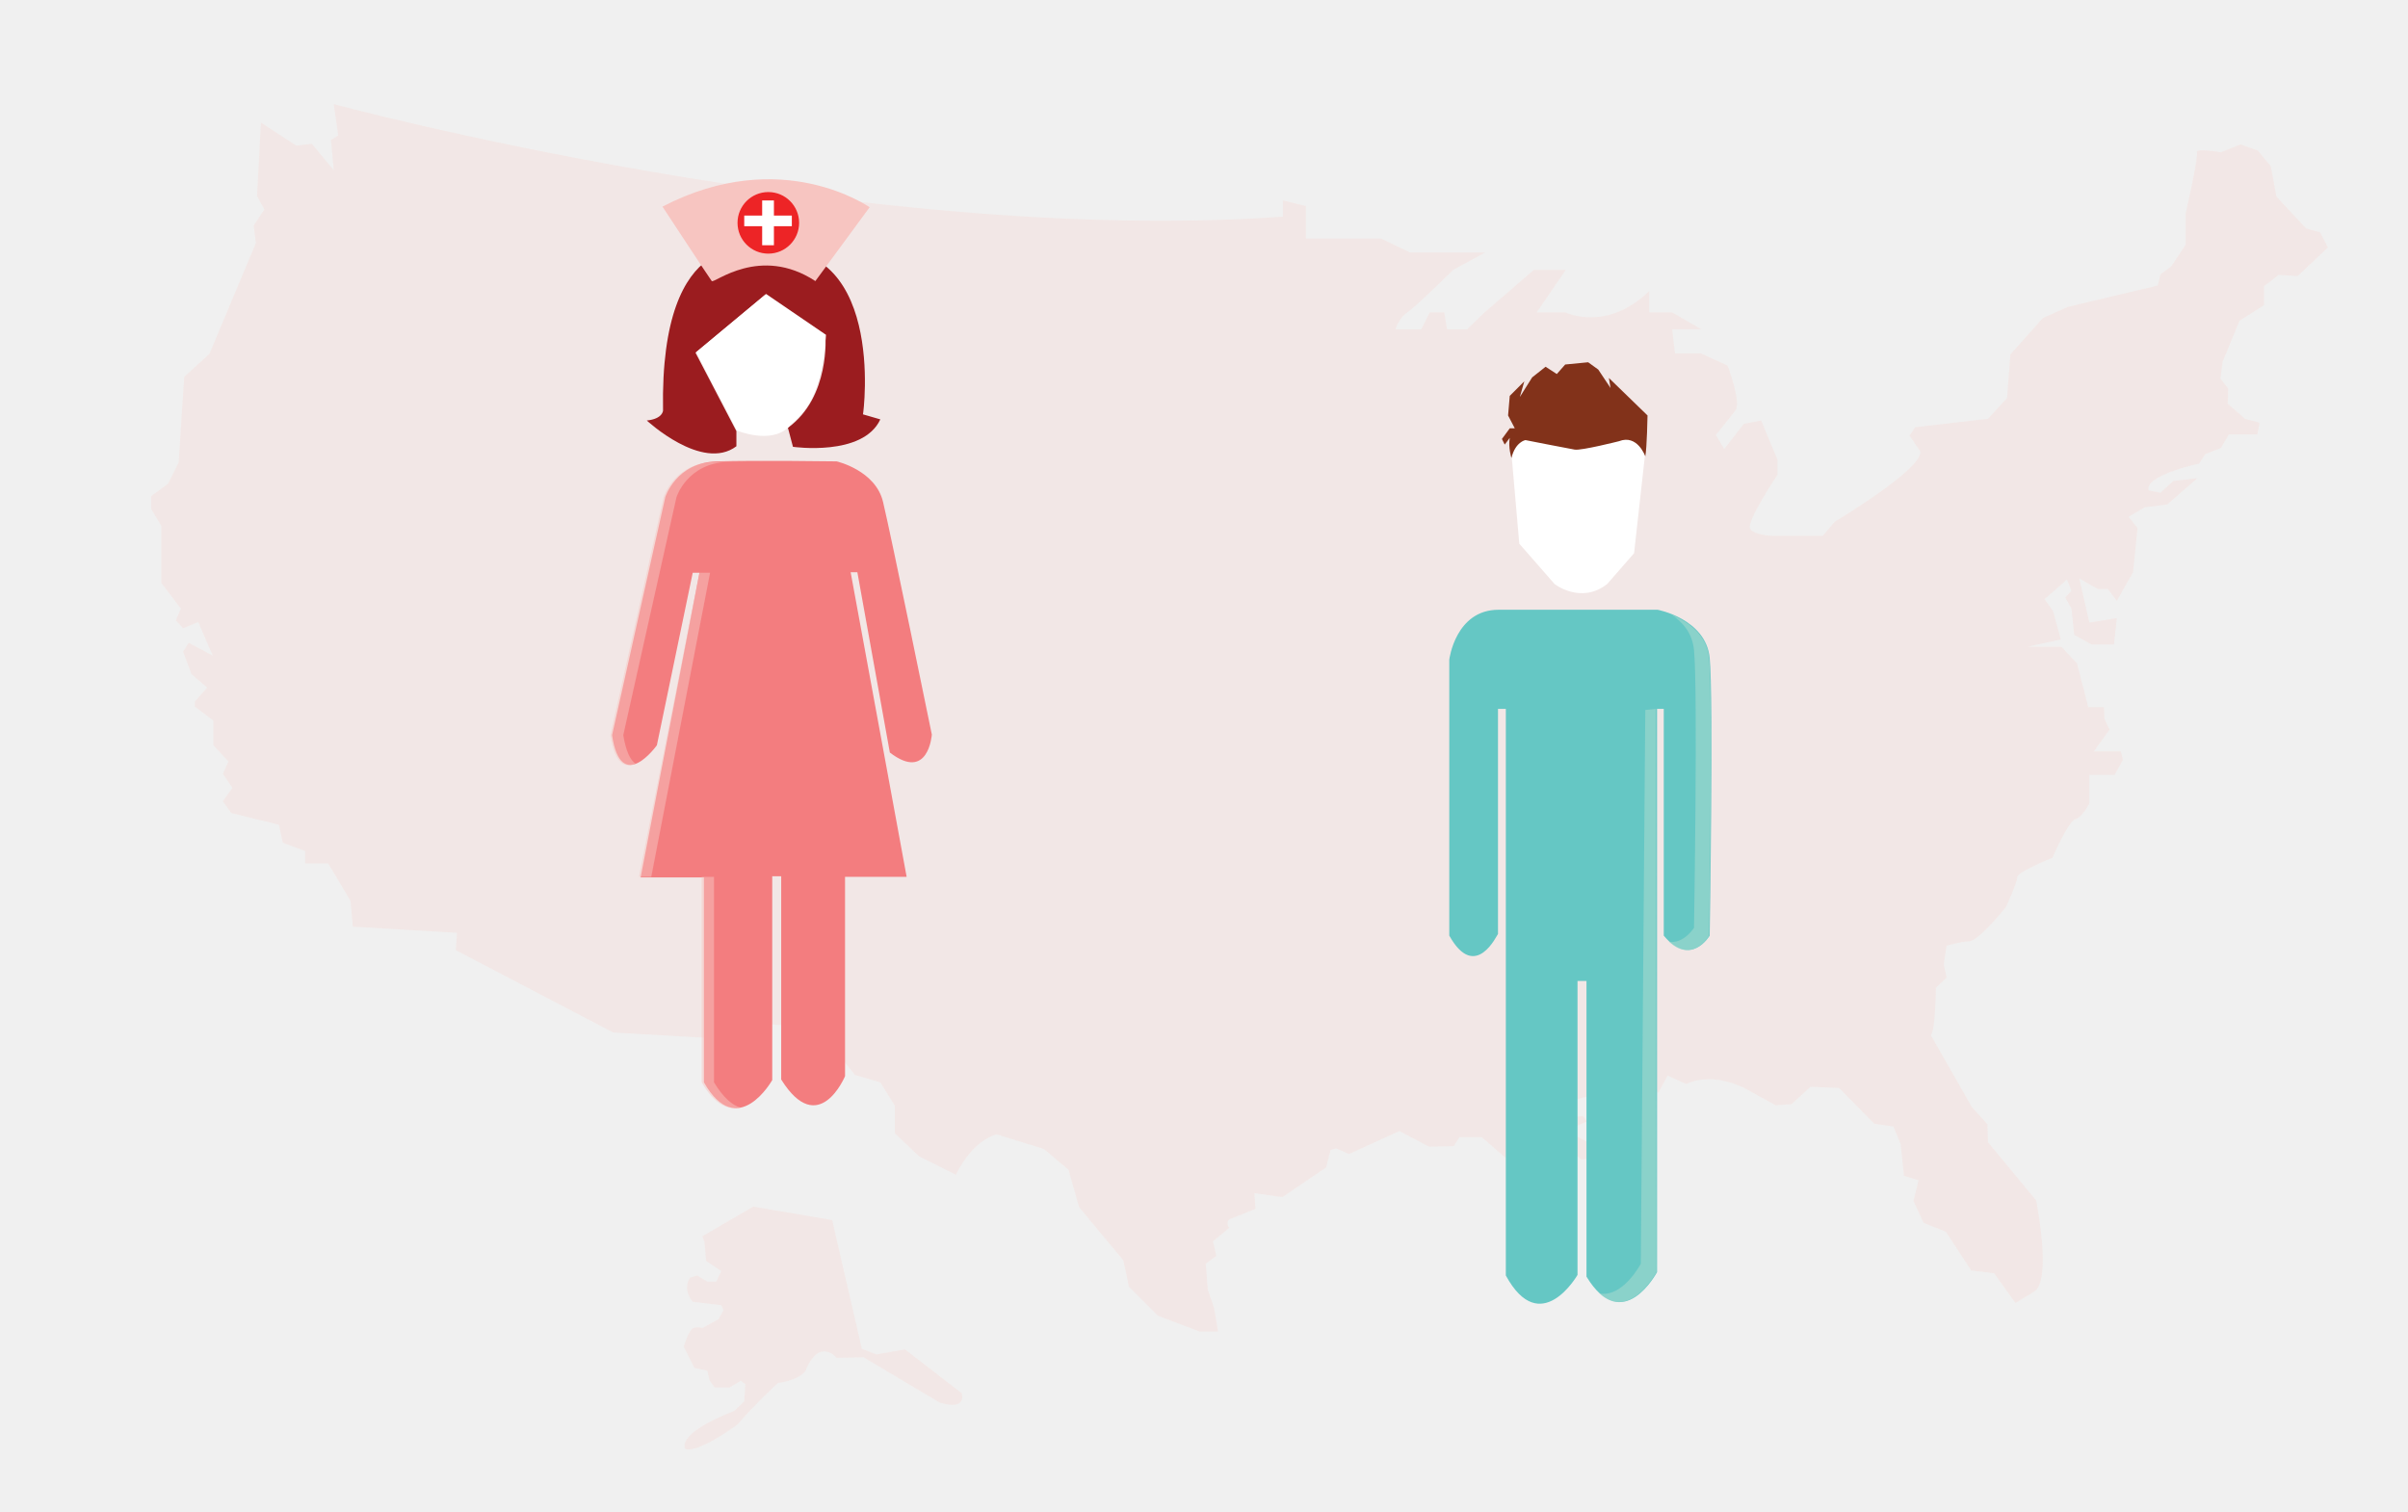
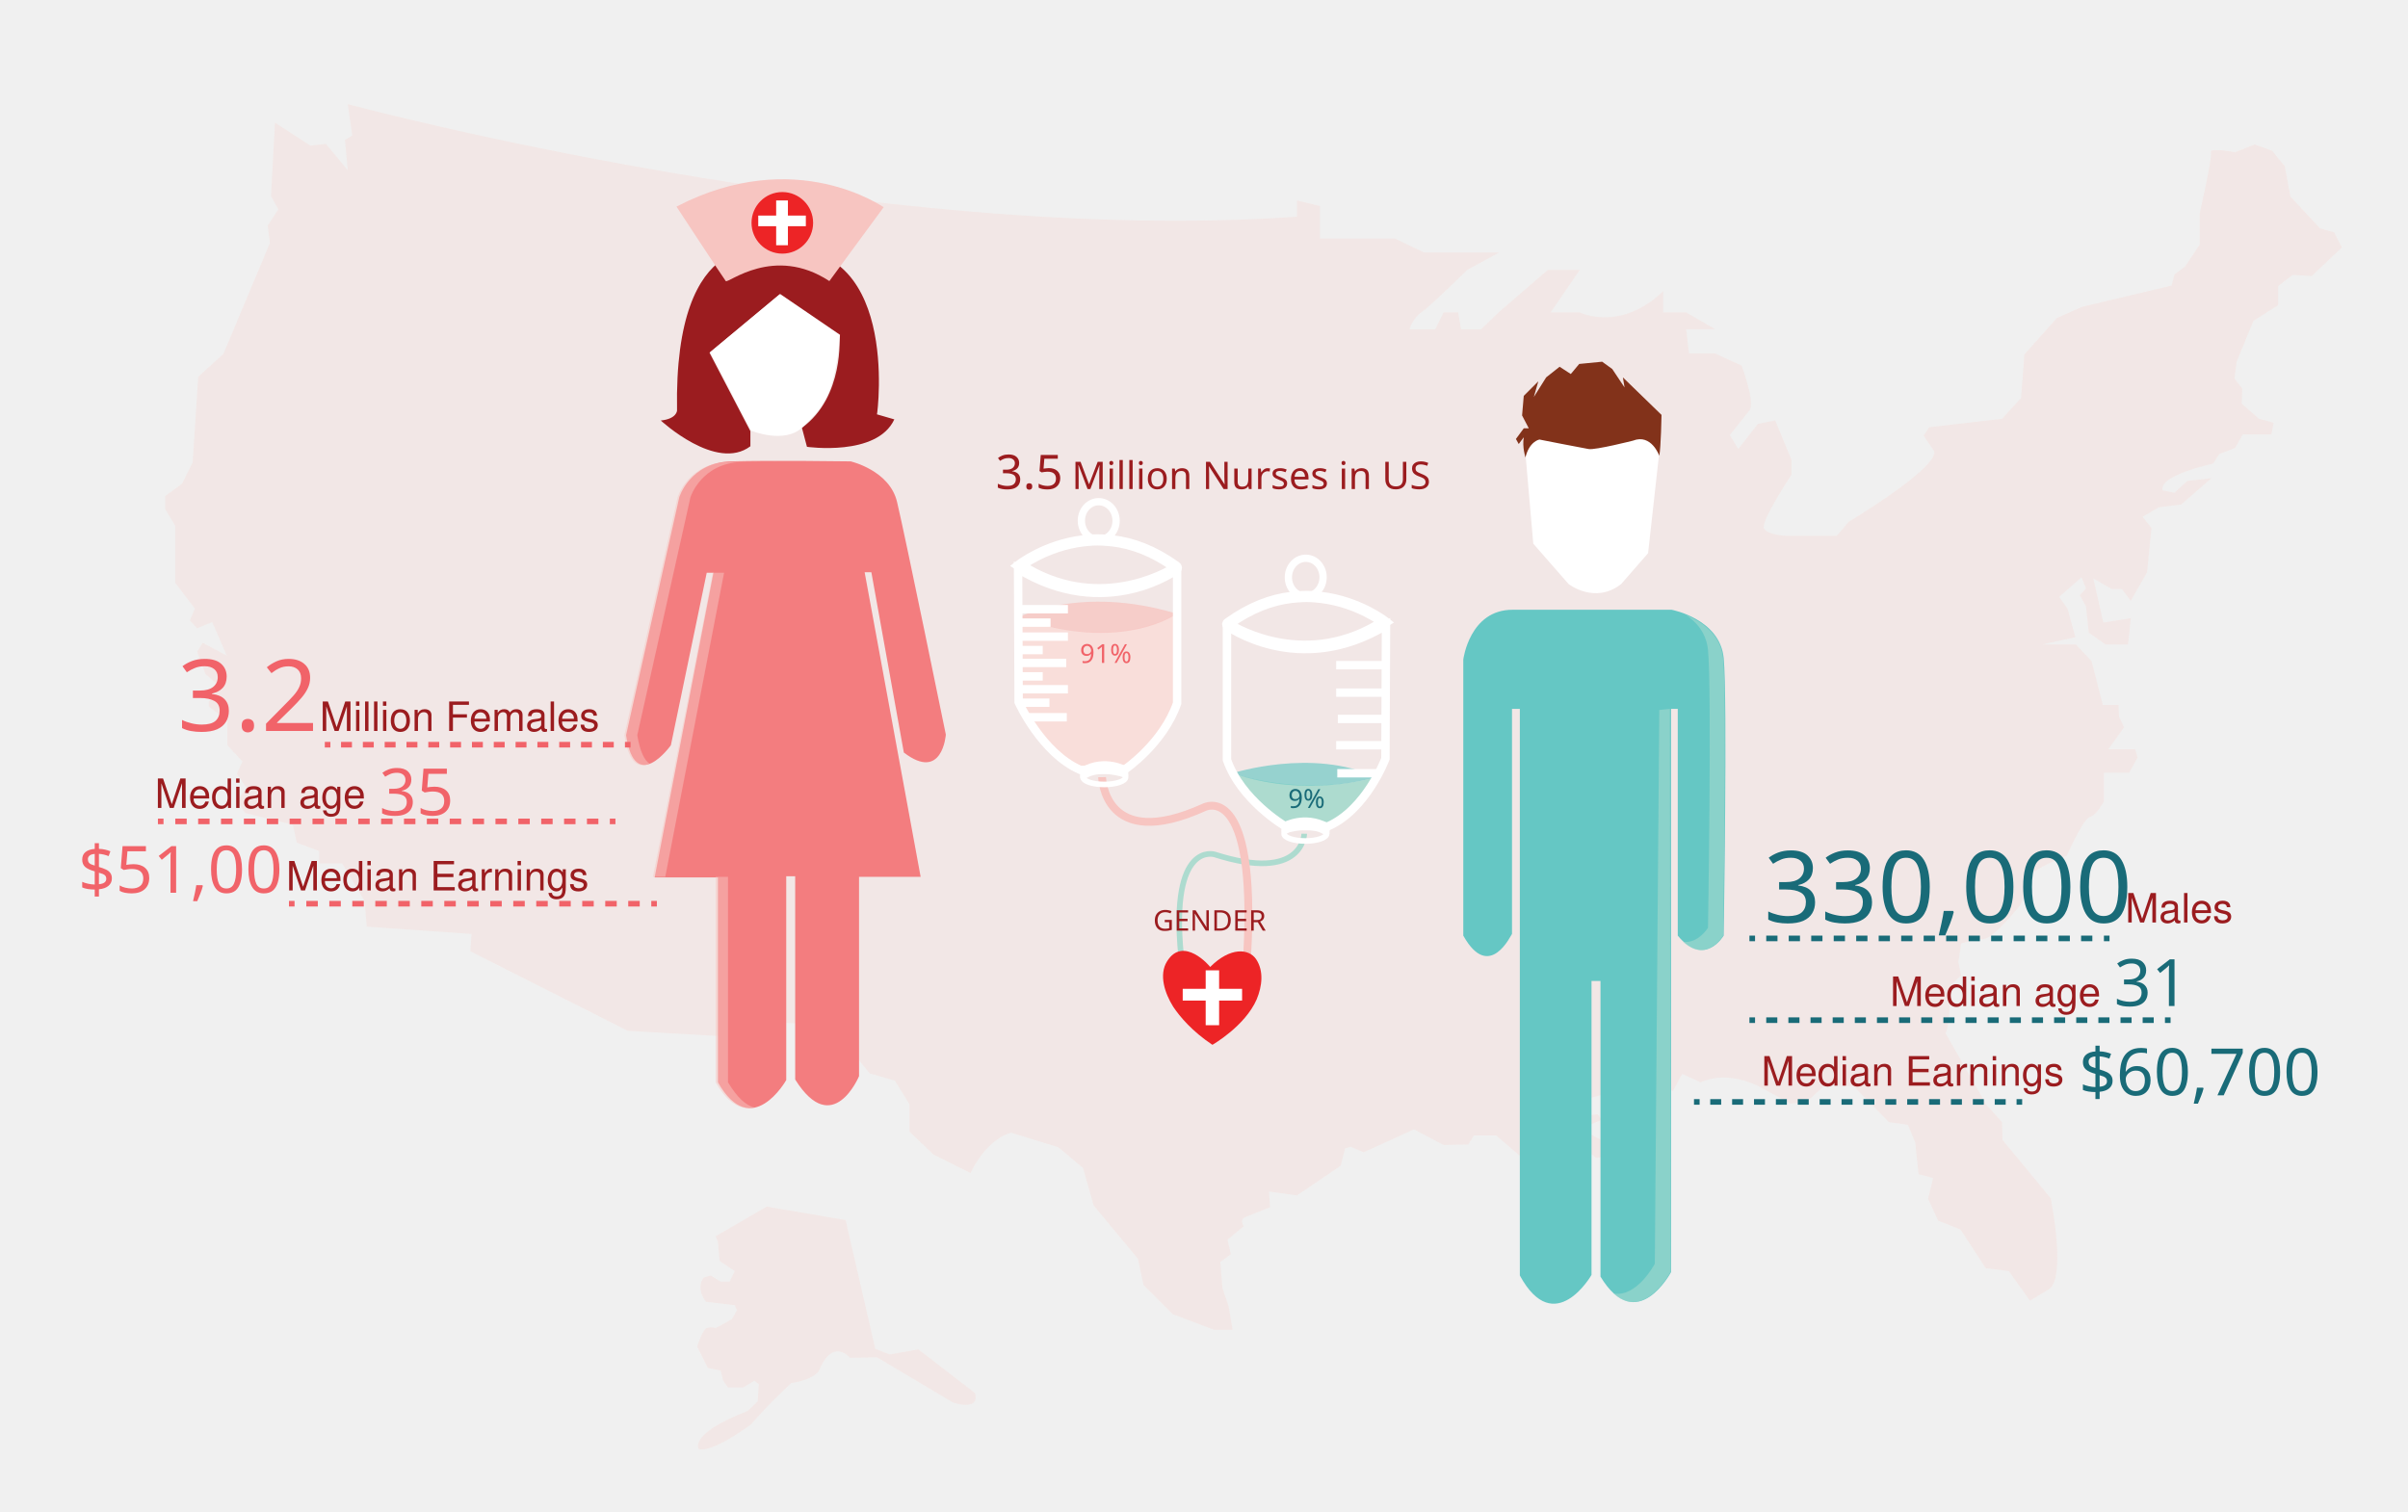
<svg xmlns="http://www.w3.org/2000/svg" version="1.1" id="Layer_1" x="0px" y="0px" viewBox="0 0 430 270" style="enable-background:new 0 0 430 270;" xml:space="preserve">
  <style type="text/css">
	.st0{opacity:0.79;fill:#F3E5E3;}
	.st1{fill:#F37D7F;}
	.st2{opacity:0.49;fill:#F7C5C1;}
	.st3{fill:#9B1C1F;}
	.st4{fill:#FFFFFF;}
	.st5{fill:#F7C5C1;}
	.st6{fill:#ED2426;stroke:#ED2426;stroke-miterlimit:10;}
	.st7{fill:#FFFFFF;stroke:#FFFFFF;stroke-miterlimit:10;}
	.st8{fill:#82321A;}
	.st9{fill:#65C7C4;}
	.st10{opacity:0.51;fill:#ADDBCF;}
+ 	.st11{fill:#F9DEDA;}
+ 	.st12{fill:none;stroke:#ADDBCF;stroke-miterlimit:10;}
+ 	.st13{fill:none;stroke:#F7C5C1;stroke-width:1.4;stroke-miterlimit:10;}
+ 	.st14{fill:none;stroke:#FFFFFF;stroke-miterlimit:10;}
+ 	.st15{fill:#FFFFFF;stroke:#FFFFFF;stroke-linejoin:round;stroke-miterlimit:10;}
+ 	.st16{fill:#F16369;}
+ 	.st17{font-family:'Helvetica-Light';}
+ 	.st18{font-size:4.682px;}
+ 	.st19{fill:none;stroke:#FFFFFF;stroke-width:1.5;stroke-miterlimit:10;}
+ 	.st20{opacity:0.77;fill:#F7C5C1;}
+ 	.st21{fill:none;stroke:#FFFFFF;stroke-width:2;stroke-miterlimit:10;}
+ 	.st22{fill:none;stroke:#FFFFFF;stroke-width:1.3;stroke-miterlimit:10;}
+ 	.st23{fill:#ADDBCF;}
+ 	.st24{opacity:0.66;fill:#65C7C4;}
+ 	.st25{fill:#196B78;}
+ 	.st26{font-family:'Helvetica-Bold';}
+ 	.st27{font-size:8.513px;}
+ 	.st28{font-family:'MyriadPro-Bold';}
+ 	.st29{font-size:6.811px;}
+ 	.st30{font-size:5.109px;}
+ 	.st31{fill:#ED2426;}
+ 	.st32{fill:none;stroke:#F16369;stroke-miterlimit:10;}
+ 	.st33{fill:none;stroke:#F16369;stroke-miterlimit:10;stroke-dasharray:1.948,1.948;}
+ 	.st34{fill:none;stroke:#F16369;stroke-miterlimit:10;stroke-dasharray:2.042,2.042;}
+ 	.st35{fill:none;stroke:#F16369;stroke-miterlimit:10;stroke-dasharray:2.053,2.053;}
+ 	.st36{font-size:11.667px;}
+ 	.st37{font-size:7.404px;}
+ 	.st38{font-size:17.779px;}
+ 	.st39{font-family:'MyriadPro-Semibold';}
+ 	.st40{fill:none;stroke:#196B78;stroke-miterlimit:10;}
+ 	.st41{fill:none;stroke:#196B78;stroke-miterlimit:10;stroke-dasharray:2.008,2.008;}
+ 	.st42{fill:none;stroke:#196B78;stroke-miterlimit:10;stroke-dasharray:1.977,1.977;}
+ 	.st43{font-family:'StoneInformalStd-Semibold';}
+ 	.st44{font-family:'Helvetica';}
+ 	.st45{font-size:7.223px;}
+ 	.st46{fill:none;stroke:#196B78;stroke-miterlimit:10;stroke-dasharray:1.954,1.954;}
</style>
  <g>
-     <path class="st0" d="M59.6,18.6c0,0,94.3,25.4,169.5,20.1v-2.9l4.1,1v5.8h13.4l5.2,2.5h13.4l-5.7,3.1c0,0-6.7,6.6-8.2,7.6   s-2.1,3-2.1,3h4.6l1.5-3h2.6l0.5,3h3.6l3.1-3l8.8-7.6h5.7l-5.2,7.6h5.2c0,0,7.2,3.6,14.9-3.8v3.8h4.1l5.2,3h-5.2l0.5,4.3h4.6   l4.8,2.2c0,0,2.5,6.6,1.4,8c-1.1,1.4-3.5,4.4-3.5,4.4l1.5,2.5l3.5-4.5l3.1-0.6l2.9,7v2.7c0,0-5.6,8.4-4.9,9.6s3.9,1.3,3.9,1.3h9.1   l2.1-2.5c0,0,15.9-9.5,15.3-12.6l-1.9-2.8l1-1.5l13-1.5l3.4-3.7l0.6-7.8l5.8-6.5l4.5-2l16-3.8l0.5-2l1.9-1.4l2.6-3.9v-5.6   c0,0,2.3-10,2-10.9c-0.3-0.8,4.3,0,4.3,0l3.5-1.4l3.1,1.1l2.3,2.8l1,5.4l5.3,5.7l2.5,0.7l1.4,2.7l-5.4,5.1l-3.4-0.2l-2.6,2v3.4   l-4.4,2.8l-3,7.3l-0.4,3l1.4,1.8l-0.1,2.7l3.1,2.7l2.6,0.7l-0.4,2.1H398l-1.4,2.4l-2.8,1.1l-1.1,1.7c0,0-9.9,2.1-9,4.8l2.1,0.4   l2.3-2.1l4.3-0.5l-5.4,4.7l-4,0.5l-2.9,1.7l1.6,2l-0.8,7.9l-2.9,5.1l-1.6-2.1h-1.8l-3.3-1.9l1.8,7.9l4.9-0.8l-0.5,4.7h-4l-3.1-1.7   l-0.5-4.7l-1.1-2l1.1-1.2l-0.8-2l-4,3.5l1.5,2.1l1.4,5.1l-5.9,1.3h6l2.8,3l2,7.8h2.8l0.1,2.1l0.9,1.9l-2.8,3.9h4.8l0.4,1.5   l-1.5,2.7h-4.5v5.1c0,0-1.3,2.5-2.5,2.8c-1.3,0.4-4.1,6.9-4.1,6.9s-6.3,2.5-6.3,3.5s-2,5.3-2,5.3s-4.8,6-6.5,6.1   c-1.8,0.1-4.1,0.8-4.1,0.8l-0.5,3.3l0.5,2.4l-1.9,1.8c0,0-0.1,7.6-0.9,8.5l7.3,12.8l2.8,3.1l0.1,3.2l8.6,10.4   c0,0,2.9,14.4-0.4,16.3c-3.3,2-3.3,2-3.3,2l-3.8-5.3l-4.1-0.5l-4.5-6.9l-4-1.6l-1.8-3.9l0.9-3.7L340,210l-0.6-5.7l-1.3-3.1   l-3.4-0.5l-6.3-6.4l-5.1-0.2l-3.4,3.1l-2.8,0.2l-5.1-2.8c0,0-5.7-3.4-10.9-1l-3.3-1.5l-1.7,3.1l-2.7-2.3l-1,1.8l-6.8,0.5l-4.6,1.3   l-2.7,3.3l4.4-0.5l0.7,1l-2.4,1l0.1,1.4l4.5,2.4l0.6,1.5l-3.8,0.5l-4.5-3.7l-0.5,4.4l-2.6-1.7l-2.6,1.7l-2.4-0.2l-5.2-4.5h-4   l-1,1.6l-4.4,0.1l-5.3-2.8l-9,4.1l-2.3-1l-1,0.3l-0.8,3.1l-7.8,5.3l-5-0.7l0.2,2.8c0,0-3.5,1.4-4.5,1.8c-1,0.5-0.2,1.6-0.2,1.6   l-2.9,2.4l0.6,2.6l-1.9,1.4l0.4,4.7l1.1,3.2l0.7,4.2h-3.3l-7.4-2.8l-5.2-5.2l-1-4.7l-7.9-9.5l-1.9-6.7l-4.4-3.7l-8.4-2.6   c0,0-4.1,0.7-7.3,7.2l-6.6-3.3l-4.3-4.1v-4.9l-2.6-4.2l-4.5-1.3l-6.9-8.5l-13.7-0.9l-0.1,3.1l-22.5-1.3l-28.1-14.7l0.2-3.1   L63,165.5l-0.4-4.6l-4-6.7h-4.1v-2.2l-4-1.5l-0.7-3.2l-8.5-2.1l-1.5-2.1l1.7-2.4l-1.7-2.5l1-2.2l-2.7-2.9v-4.4l-3.3-2.5v-0.9   l2.2-2.5l-2.8-2.4l-1.5-4l1-1.6l4.3,2.3l-2.6-6l-2.7,1.1l-1.3-1.4l0.9-2.1l-3.5-4.6V93.9l-1.8-3v-2.3l3-2.2l1.9-3.8l1-15.3l4.5-4.1   l8.3-19.8l-0.4-3.1l1.9-2.9L45.9,35l0.7-13.1l6.3,4.1l2.8-0.3l3.9,4.7L59.1,25l1.3-0.8L59.6,18.6z" />
-     <path class="st0" d="M134.5,215.5l14.1,2.4l5.3,23l2.6,1l5.1-0.9l10.1,7.8c0,0,1.2,3.2-3.9,1.7l-13.6-8.1l-4.8,0.1   c0,0-3.1-3.8-5.6,2.4c0,0-1.1,1.6-4.9,2.1c0,0-4.3,4-7.2,7.4c0,0-6.8,5.1-9.3,4.4c0,0-2.1-2.6,8.7-6.8l1.8-1.7l0.2-3.1l-0.8-0.6   l-2,1.2h-2.7l-0.9-1.3l-0.4-1.7l-2.3-0.5l-1.9-3.8c0,0,0.9-3,1.7-3.3c0.8-0.3,1.6,0,1.6,0l2.9-1.6l0.9-1.6l-0.4-0.9l-5.1-0.6   c0,0-1.9-2.1-0.5-4.3l1.3-0.4l1.8,1.1h1.6l0.9-1.9l-2.7-1.8l-0.3-3.4l-0.4-1L134.5,215.5z" />
-   </g>
-   <g>
-     <path class="st1" d="M109.3,131.3l9.5-42.5c0,0,1.9-6.2,9.2-6.4c7.3-0.2,21.4,0,21.4,0s7,1.6,8.3,7.3c1.4,5.8,8.7,41.5,8.7,41.5   s-0.6,8.5-7.5,3.2l-5.8-32.2h-1.2l10,54.4h-11v35.6c0,0-4.7,11.3-11.4,0.6v-36.3h-1.6v36.4c0,0-6.2,11-12.2,0.4v-36.6h-11.3   l10.5-54.4h-1.2l-6.4,30.8C117.3,133.1,110.9,142.1,109.3,131.3z" />
-     <polygon class="st2" points="126.8,102.3 116.3,156.6 114.1,156.6 124.9,102.3  " />
-     <path class="st2" d="M132.2,197.8c-2,0.5-4.5-0.3-6.9-4.5v-36.7h2.2v36.7C129.2,196.1,130.8,197.4,132.2,197.8z" />
-     <path class="st2" d="M137.9,82.4c-2.9,0-5.7,0-7.9,0.1c-7.3,0.2-9.2,6.3-9.2,6.3l-9.5,42.5c0.5,3,1.3,4.5,2.2,5.1   c-1.8,0.8-3.7,0.2-4.5-5.1l9.5-42.5c0,0,1.9-6.2,9.2-6.3C130.5,82.4,134.3,82.4,137.9,82.4z" />
-     <g>
-       <path class="st3" d="M134.9,44.7c0,0-17.1-5-16.5,28.6c0,0,0,1.5-2.9,1.8c0,0,9.9,9.2,16,4.6v-2.7l-7.3-14l12.5-10.4l10.7,7.3    c0,0,0.9,11-6.7,16.5l0.9,3.4c0,0,12.5,1.8,15.6-4.9l-3.1-0.9C154.2,73.8,158.4,41.4,134.9,44.7z" />
-       <path class="st4" d="M136.8,52.5l-12.5,10.4l7.3,14c0,0,6,2.5,9.2-0.6c3.1-3.1,5.8-5,6.7-16.5L136.8,52.5z" />
-     </g>
-     <path class="st5" d="M118.3,36.9c0,0,8.4,12.8,8.8,13.3c0.4,0.5,8.6-6.5,18.5,0l9.7-13.2C155.3,37.1,139.7,25.8,118.3,36.9z" />
-     <g>
-       <circle class="st6" cx="137.2" cy="39.8" r="5" />
-       <g>
-         <rect x="133.4" y="39" class="st7" width="7.5" height="0.9" />
-         <rect x="136.6" y="36.3" class="st7" width="1.1" height="7" />
-       </g>
-     </g>
-   </g>
-   <g>
-     <g>
-       <path class="st4" d="M269.9,81l1.4,16.1l6.3,7.2c0,0,4.7,3.7,9.4,0l4.8-5.5l2-18c0,0-0.2-6-9.3-6.5    C275.5,73.6,270.4,74.9,269.9,81z" />
-       <path class="st8" d="M268.2,78.4l1.4-1.9h0.9l-1.2-2.3l0.3-3.5l2.6-2.6l-0.8,2.8l2.2-3.5l2.4-1.9l2,1.3l1.5-1.7l4.1-0.4l1.8,1.3    l2.2,3.3l-0.3-1.8l6.9,6.7c0,0-0.1,5.8-0.4,7.3c0,0-1.4-4-4.7-2.7c0,0-6.7,1.7-7.9,1.5c-1.2-0.2-8.8-1.7-8.8-1.7s-1.8,0.3-2.5,3.2    c0,0-0.6-1.9-0.3-3.6l-0.9,1.2L268.2,78.4z" />
-     </g>
-     <path class="st9" d="M258.8,167.1v-49.3c0,0,1.1-8.9,8.8-8.9s28.4,0,28.4,0s8.6,1.6,9.3,8.6c0.7,7,0,49.6,0,49.6s-3.4,5.8-8.2,0   v-40.5h-1.2v100.6c0,0-6.1,11.5-12.6,0.8v-52.8h-1.6v52.5c0,0-6.6,11.5-12.8,0.1V126.6h-1.4l0,40.2   C267.4,166.8,263.5,175.5,258.8,167.1z" />
-     <path class="st10" d="M295.8,227.2c0,0-4.7,8.8-10.2,3.8c4.2,0.8,7.4-5.3,7.4-5.3l0.8-98.9l1.9-0.2L295.8,227.2z" />
-     <path class="st10" d="M305.2,167.1c0,0-2.9,5-7.2,1.1c2.7,0.4,4.5-2.5,4.5-2.5s0.7-42.5,0-49.6c-0.3-3-2-5-4-6.3   c2.6,1.1,6.3,3.3,6.7,7.8C305.9,124.6,305.2,167.1,305.2,167.1z" />
+     <g>
+       <path class="st0" d="M62.1,18.6c0,0,94.3,25.4,169.5,20.1v-2.9l4.1,1v5.8h13.4l5.2,2.5h13.4l-5.7,3.1c0,0-6.7,6.6-8.2,7.6    s-2.1,3-2.1,3h4.6l1.5-3h2.6l0.5,3h3.6l3.1-3l8.8-7.6h5.7l-5.2,7.6h5.2c0,0,7.2,3.6,14.9-3.8v3.8h4.1l5.2,3h-5.2l0.5,4.3h4.6    l4.8,2.2c0,0,2.5,6.6,1.4,8c-1.1,1.4-3.5,4.4-3.5,4.4l1.5,2.5l3.5-4.5l3.1-0.6l2.9,7v2.7c0,0-5.6,8.4-4.9,9.6    c0.8,1.2,3.9,1.3,3.9,1.3h9.1l2.1-2.5c0,0,15.9-9.5,15.3-12.6l-1.9-2.8l1-1.5l13-1.5l3.4-3.7l0.6-7.8l5.8-6.5l4.5-2l16-3.8l0.5-2    l1.9-1.4l2.6-3.9v-5.6c0,0,2.3-10,2-10.9s4.3,0,4.3,0l3.5-1.4l3.1,1.1l2.3,2.8l1,5.4l5.3,5.7l2.5,0.7l1.4,2.7l-5.4,5.1l-3.4-0.2    l-2.6,2v3.4l-4.4,2.8l-3,7.3l-0.4,3l1.4,1.8l-0.1,2.7l3.1,2.7l2.6,0.7l-0.4,2.1h-5.1l-1.4,2.4l-2.8,1.1l-1.1,1.7    c0,0-9.9,2.1-9,4.8l2.1,0.4l2.3-2.1l4.3-0.5l-5.4,4.7l-4,0.5l-2.9,1.7l1.6,2l-0.8,7.9l-2.9,5.1l-1.6-2.1h-1.8l-3.3-1.9l1.8,7.9    l4.9-0.8l-0.5,4.7h-4L373,113l-0.5-4.7l-1.1-2l1.1-1.2l-0.8-2l-4,3.5l1.5,2.1l1.4,5.1l-5.9,1.3h6l2.8,3l2,7.8h2.8l0.1,2.1l0.9,1.9    l-2.8,3.9h4.8l0.4,1.5l-1.5,2.7h-4.5v5.1c0,0-1.3,2.5-2.5,2.8c-1.3,0.4-4.1,6.9-4.1,6.9s-6.3,2.5-6.3,3.5s-2,5.3-2,5.3    s-4.8,6-6.5,6.1c-1.8,0.1-4.1,0.8-4.1,0.8l-0.5,3.3l0.5,2.4l-1.9,1.8c0,0-0.1,7.6-0.9,8.5l7.3,12.8l2.8,3.1l0.1,3.2l8.6,10.4    c0,0,2.9,14.4-0.4,16.3c-3.3,2-3.3,2-3.3,2l-3.8-5.3l-4.1-0.5l-4.5-6.9l-4-1.6l-1.8-3.9l0.9-3.7l-2.6-0.7l-0.6-5.7l-1.3-3.1    l-3.4-0.5l-6.3-6.4l-5.1-0.2l-3.4,3.1l-2.8,0.2l-5.1-2.8c0,0-5.7-3.4-10.9-1l-3.3-1.5l-1.7,3.1l-2.7-2.3l-1,1.8l-6.8,0.5l-4.6,1.3    l-2.7,3.3l4.4-0.5l0.7,1l-2.4,1l0.1,1.4l4.5,2.4l0.6,1.5l-3.8,0.5l-4.5-3.7l-0.5,4.4l-2.6-1.7l-2.6,1.7l-2.4-0.2l-5.2-4.5h-4    l-1,1.6l-4.4,0.1l-5.3-2.8l-9,4.1l-2.3-1l-1,0.3l-0.8,3.1l-7.8,5.3l-5-0.7l0.2,2.8c0,0-3.5,1.4-4.5,1.8c-1,0.5-0.2,1.6-0.2,1.6    l-2.9,2.4l0.6,2.6l-1.9,1.4l0.4,4.7l1.1,3.2l0.7,4.2h-3.3l-7.4-2.8l-5.2-5.2l-1-4.7l-7.9-9.5l-1.9-6.7l-4.4-3.7l-8.4-2.6    c0,0-4.1,0.7-7.3,7.2l-6.6-3.3l-4.3-4.1v-4.9l-2.6-4.2l-4.5-1.3l-6.9-8.5l-13.7-0.9l-0.1,3.1l-22.5-1.3L84,169.9l0.2-3.1    l-18.7-1.3l-0.4-4.6l-4-6.7H57v-2.2l-4-1.5l-0.7-3.2l-8.5-2.1l-1.5-2.1l1.7-2.4l-1.7-2.5l1-2.2l-2.7-2.9v-4.4l-3.3-2.5v-0.9    l2.2-2.5l-2.8-2.4l-1.5-4l1-1.6l4.3,2.3l-2.6-6l-2.7,1.1l-1.3-1.4l0.9-2.1l-3.5-4.6V93.9l-1.8-3v-2.3l3-2.2l1.9-3.8l1-15.3    l4.5-4.1l8.3-19.8l-0.4-3.1l1.9-2.9L48.4,35l0.7-13.1l6.3,4.1l2.8-0.3l3.9,4.7L61.6,25l1.3-0.8L62.1,18.6z" />
+       <path class="st0" d="M136.9,215.5l14.1,2.4l5.3,23l2.6,1l5.1-0.9l10.1,7.8c0,0,1.2,3.2-3.9,1.7l-13.6-8.1l-4.8,0.1    c0,0-3.1-3.8-5.6,2.4c0,0-1.1,1.6-4.9,2.1c0,0-4.3,4-7.2,7.4c0,0-6.8,5.1-9.3,4.4c0,0-2.1-2.6,8.7-6.8l1.8-1.7l0.2-3.1l-0.8-0.6    l-2,1.2h-2.7l-0.9-1.3l-0.4-1.7l-2.3-0.5l-1.9-3.8c0,0,0.9-3,1.7-3.3c0.8-0.3,1.6,0,1.6,0l2.9-1.6l0.9-1.6l-0.4-0.9l-5.1-0.6    c0,0-1.9-2.1-0.5-4.3l1.3-0.4l1.8,1.1h1.6l0.9-1.9l-2.7-1.8l-0.3-3.4l-0.4-1L136.9,215.5z" />
+     </g>
+     <g>
+       <path class="st1" d="M111.8,131.3l9.5-42.5c0,0,1.9-6.2,9.2-6.4c7.3-0.2,21.4,0,21.4,0s7,1.6,8.3,7.3c1.4,5.8,8.7,41.5,8.7,41.5    s-0.6,8.5-7.5,3.2l-5.8-32.2h-1.2l10,54.4h-11v35.6c0,0-4.7,11.3-11.4,0.6v-36.3h-1.6v36.4c0,0-6.2,11-12.2,0.4v-36.6h-11.3    l10.5-54.4h-1.2l-6.4,30.8C119.8,133.1,113.4,142.1,111.8,131.3z" />
+       <polygon class="st2" points="129.3,102.3 118.8,156.6 116.6,156.6 127.3,102.3   " />
+       <path class="st2" d="M134.7,197.8c-2,0.5-4.5-0.3-6.9-4.5v-36.7h2.2v36.7C131.7,196.1,133.2,197.4,134.7,197.8z" />
+       <path class="st2" d="M140.4,82.4c-2.9,0-5.7,0-7.9,0.1c-7.3,0.2-9.2,6.3-9.2,6.3l-9.5,42.5c0.5,3,1.3,4.5,2.2,5.1    c-1.8,0.8-3.7,0.2-4.5-5.1l9.5-42.5c0,0,1.9-6.2,9.2-6.3C133,82.4,136.8,82.4,140.4,82.4z" />
+       <g>
+         <path class="st3" d="M137.4,44.7c0,0-17.1-5-16.5,28.6c0,0,0,1.5-2.9,1.8c0,0,9.9,9.2,16,4.6v-2.7l-7.3-14l12.5-10.4l10.7,7.3     c0,0,0.9,11-6.7,16.5l0.9,3.4c0,0,12.5,1.8,15.6-4.9l-3.1-0.9C156.7,73.8,160.9,41.4,137.4,44.7z" />
+         <path class="st4" d="M139.3,52.5l-12.5,10.4l7.3,14c0,0,6,2.5,9.2-0.6c3.1-3.1,5.8-5,6.7-16.5L139.3,52.5z" />
+       </g>
+       <path class="st5" d="M120.8,36.9c0,0,8.4,12.8,8.8,13.3c0.4,0.5,8.6-6.5,18.5,0l9.7-13.2C157.8,37.1,142.2,25.8,120.8,36.9z" />
+       <g>
+         <circle class="st6" cx="139.7" cy="39.8" r="5" />
+         <g>
+           <rect x="135.9" y="39" class="st7" width="7.5" height="0.9" />
+           <rect x="139.1" y="36.3" class="st7" width="1.1" height="7" />
+         </g>
+       </g>
+     </g>
+     <g>
+       <g>
+         <path class="st4" d="M272.4,81l1.4,16.1l6.3,7.2c0,0,4.7,3.7,9.4,0l4.8-5.5l2-18c0,0-0.2-6-9.3-6.5C278,73.6,272.9,74.9,272.4,81     z" />
+         <path class="st8" d="M270.7,78.4l1.4-1.9h0.9l-1.2-2.3l0.3-3.5l2.6-2.6l-0.8,2.8l2.2-3.5l2.4-1.9l2,1.3L282,65l4.1-0.4l1.8,1.3     l2.2,3.3l-0.3-1.8l6.9,6.7c0,0-0.1,5.8-0.4,7.3c0,0-1.4-4-4.7-2.7c0,0-6.7,1.7-7.9,1.5c-1.2-0.2-8.8-1.7-8.8-1.7     s-1.8,0.3-2.5,3.2c0,0-0.6-1.9-0.3-3.6l-0.9,1.2L270.7,78.4z" />
+       </g>
+       <path class="st9" d="M261.3,167.1v-49.3c0,0,1.1-8.9,8.8-8.9c7.7,0,28.4,0,28.4,0s8.6,1.6,9.3,8.6c0.7,7,0,49.6,0,49.6    s-3.4,5.8-8.2,0v-40.5h-1.2v100.6c0,0-6.1,11.5-12.6,0.8v-52.8h-1.6v52.5c0,0-6.6,11.5-12.8,0.1V126.6h-1.4l0,40.2    C269.9,166.8,266,175.5,261.3,167.1z" />
+       <path class="st10" d="M298.3,227.2c0,0-4.7,8.8-10.2,3.8c4.2,0.8,7.4-5.3,7.4-5.3l0.8-98.9l1.9-0.2L298.3,227.2z" />
+       <path class="st10" d="M307.7,167.1c0,0-2.9,5-7.2,1.1c2.7,0.4,4.5-2.5,4.5-2.5s0.7-42.5,0-49.6c-0.3-3-2-5-4-6.3    c2.6,1.1,6.3,3.3,6.7,7.8C308.4,124.6,307.7,167.1,307.7,167.1z" />
+     </g>
+     <g>
+       <path class="st11" d="M181.9,125.4c0,0,5.7,10.2,11.3,12.2c0,0,3.9-2.5,7.5-0.1c0,0,7.6-4.5,9.4-11.9l0.1-16.1    c0,0-10.3,7-28.1,0.9L181.9,125.4z" />
+       <path class="st12" d="M232.9,148.9c0,0-0.1,8.8-16,3.7c0,0-8-2.5-6,18" />
+       <path class="st13" d="M196.8,138.8c0,0,0.3,13.5,18.2,5.4c0,0,9.5-5.1,7.7,26.5" />
+       <ellipse class="st14" cx="197.2" cy="138.8" rx="3.8" ry="1.3" />
+       <path class="st15" d="M193.3,137.5l0.1,1.3c0,0,2.1-2.1,7.6-0.4l-0.1-1.1C201,137.4,197.4,135.2,193.3,137.5z" />
+       <text transform="matrix(1 0 0 1 192.8288 118.3957)" class="st16 st17 st18">91%</text>
+       <path class="st19" d="M182.1,125.5h5.3H182.1z" />
+       <path class="st19" d="M183.4,128.1h7.1H183.4z" />
+       <path class="st19" d="M181.9,123.1h8.8H181.9z" />
+       <path class="st19" d="M181.9,120.8h4.3H181.9z" />
+       <path class="st19" d="M182,118.4h8.4H182z" />
+       <path class="st19" d="M181.9,116.1h4.3H181.9z" />
+       <path class="st19" d="M181.9,113.7h8.8H181.9z" />
+       <path class="st20" d="M181.8,110.3c0,0,11.1-5.9,28.3-0.7C210.2,109.7,200.1,116.8,181.8,110.3z" />
+       <path class="st19" d="M181.8,111.2h5.8H181.8z" />
+       <path class="st19" d="M181.8,108.8h8.9H181.8z" />
+       <path class="st19" d="M181.8,101.6l0.1,23.8c0,0,4.1,9.1,11,12.1l8-0.1c0,0,6.8-4.6,9.3-11.8v-23.9    C210.3,101.7,197.5,111.2,181.8,101.6z" />
+       <g>
+         <path class="st21" d="M210,101.5c-1.7,1.1-14.3,8.3-27.9-0.5c0,0,4.6-3.6,11.3-4.4c0.3,0,0.7-0.1,1-0.1c0,0,0,0,0,0     c1-0.1,2.1-0.1,3.2,0c0.4,0,0.8,0.1,1.1,0.1c3.5,0.4,7.3,1.8,11.2,4.6C210.1,101.3,210.1,101.5,210,101.5z" />
+         <ellipse transform="matrix(0.9999 -1.534540e-02 1.534540e-02 0.9999 -1.4046 3.0211)" class="st22" cx="196.2" cy="93" rx="3.1" ry="3.4" />
+       </g>
+       <ellipse class="st14" cx="233.1" cy="148.9" rx="3.8" ry="1.3" />
+       <path class="st19" d="M247.4,133.1h-8.8H247.4z" />
+       <path class="st19" d="M247.3,128.4h-8.4H247.3z" />
+       <path class="st19" d="M247.4,123.7h-8.8H247.4z" />
+       <path class="st19" d="M247.5,118.8h-8.9H247.5z" />
+       <g>
+         <path class="st21" d="M219.3,111.6c1.7,1.1,14.3,8.3,27.9-0.5c0,0-4.6-3.6-11.3-4.4c-0.3,0-0.7-0.1-1-0.1c0,0,0,0,0,0     c-1-0.1-2.1-0.1-3.2,0c-0.4,0-0.8,0.1-1.1,0.1c-3.5,0.4-7.3,1.8-11.2,4.6C219.2,111.4,219.2,111.5,219.3,111.6z" />
+         <ellipse transform="matrix(1.534540e-02 -0.9999 0.9999 1.534540e-02 126.5003 334.5976)" class="st22" cx="233.1" cy="103.1" rx="3.4" ry="3.1" />
+       </g>
+       <path class="st23" d="M220.1,138.1c0,0,3.5,6.1,9.2,9.4c0,0,3.9-0.7,7.7,0.1c0,0,4.4-1.6,8.7-8.8    C245.8,138.8,234.2,142.5,220.1,138.1z" />
+       <path class="st15" d="M237,147.5l-0.1,1.3c0,0-2.1-2.1-7.6-0.4l0.1-1.1C229.3,147.4,232.9,145.3,237,147.5z" />
+       <path class="st24" d="M220.1,138.1c0,0,14.3-4.6,25.6,0.7C245.8,138.8,233.4,142.7,220.1,138.1z" />
+       <path class="st19" d="M247.5,111.7l-0.1,23.8c0,0-3.4,9.1-10.3,12.1l-7.7-0.1c0,0-7.8-4.6-10.3-11.8v-23.9    C219,111.7,231.8,121.2,247.5,111.7z" />
+       <path class="st19" d="M245.9,138.1h-7.1H245.9z" />
+       <text transform="matrix(1 0 0 1 230.0261 144.2932)" class="st25 st17 st18">9%</text>
+       <text transform="matrix(1 0 0 1 177.7917 87.3362)">
+         <tspan x="0" y="0" class="st3 st26 st27">3.5</tspan>
+         <tspan x="11.8" y="0" class="st3 st28 st27"> </tspan>
+         <tspan x="13.6" y="0" class="st3 st26 st29">Million Nurses in US</tspan>
+       </text>
+       <text transform="matrix(1 0 0 1 205.9099 166.2131)" class="st3 st26 st30">GENDER</text>
+       <g>
+         <path class="st31" d="M208.4,171.7c-1.5,2.4-0.4,5.7,1.1,8.1c1.2,1.8,3.4,4.4,7,6.8c0,0,5.8-3.3,7.9-8.1c1-2.4,1.3-5.1-0.1-7.2     c-1.3-1.9-4.6-2.2-8.2,1.4C216.1,172.6,211.3,167,208.4,171.7z" />
+         <g>
+           <rect x="215.8" y="173.8" class="st7" width="1.4" height="8.8" />
+           <rect x="211.7" y="177.1" class="st7" width="9.6" height="1.1" />
+         </g>
+       </g>
+     </g>
+     <g>
+       <g>
+         <line class="st32" x1="58" y1="133" x2="59" y2="133" />
+         <line class="st33" x1="60.9" y1="133" x2="110.6" y2="133" />
+         <line class="st32" x1="111.6" y1="133" x2="112.6" y2="133" />
+       </g>
+     </g>
+     <g>
+       <g>
+         <line class="st32" x1="28.2" y1="146.7" x2="29.2" y2="146.7" />
+         <line class="st34" x1="31.3" y1="146.7" x2="107.9" y2="146.7" />
+         <line class="st32" x1="108.9" y1="146.7" x2="109.9" y2="146.7" />
+       </g>
+     </g>
+     <g>
+       <g>
+         <line class="st32" x1="51.6" y1="161.4" x2="52.6" y2="161.4" />
+         <line class="st35" x1="54.7" y1="161.4" x2="115.2" y2="161.4" />
+         <line class="st32" x1="116.3" y1="161.4" x2="117.3" y2="161.4" />
+       </g>
+     </g>
+     <text transform="matrix(1 0 0 1 67.7033 145.6107)" class="st16 st26 st36">35</text>
+     <text transform="matrix(1 0 0 1 11.8605 159.4467)">
+       <tspan x="0" y="0" class="st3 st26 st37"> </tspan>
+       <tspan x="2.1" y="0" class="st16 st26 st36">$51,00</tspan>
+     </text>
+     <text transform="matrix(1 0 0 1 31.7121 130.5511)">
+       <tspan x="0" y="0" class="st16 st26 st38">3.2 </tspan>
+       <tspan x="29.7" y="0" class="st3 st39 st37"> </tspan>
+     </text>
+     <g>
+       <g>
+         <line class="st40" x1="312.4" y1="167.6" x2="313.4" y2="167.6" />
+         <line class="st41" x1="315.4" y1="167.6" x2="374.7" y2="167.6" />
+         <line class="st40" x1="375.7" y1="167.6" x2="376.7" y2="167.6" />
+       </g>
+     </g>
+     <g>
+       <g>
+         <line class="st40" x1="312.4" y1="182.2" x2="313.4" y2="182.2" />
+         <line class="st42" x1="315.4" y1="182.2" x2="385.6" y2="182.2" />
+         <line class="st40" x1="386.6" y1="182.2" x2="387.6" y2="182.2" />
+       </g>
+     </g>
+     <text transform="matrix(1 0 0 1 377.4924 179.6664)" class="st25 st26 st36">31</text>
+     <text transform="matrix(1 0 0 1 368.1994 195.6156)" class="st25 st26 st36"> $60,700</text>
+     <text transform="matrix(1 0 0 1 314.965 164.7552)">
+       <tspan x="0" y="0" class="st25 st26 st38">330,000</tspan>
+       <tspan x="64.3" y="0" class="st3 st39 st36"> </tspan>
+     </text>
+     <text transform="matrix(1 0 0 1 54.9841 130.5511)">
+       <tspan x="0" y="0" class="st3 st43 st37"> </tspan>
+       <tspan x="2.1" y="0" class="st3 st44 st45">Million Females</tspan>
+     </text>
+     <text transform="matrix(1 0 0 1 27.6452 144.2943)" class="st3 st44 st45">Median age</text>
+     <text transform="matrix(1 0 0 1 51.089 159.0336)" class="st3 st44 st45">Median Earnings</text>
+     <g>
+       <g>
+         <line class="st40" x1="302.5" y1="196.8" x2="303.5" y2="196.8" />
+         <line class="st46" x1="305.4" y1="196.8" x2="359.2" y2="196.8" />
+         <line class="st40" x1="360.1" y1="196.8" x2="361.1" y2="196.8" />
+       </g>
+     </g>
+     <text transform="matrix(1 0 0 1 314.5129 193.8851)" class="st3 st44 st45">Median Earnings</text>
+     <text transform="matrix(1 0 0 1 379.4933 164.7548)" class="st3 st44 st45">Males</text>
+     <text transform="matrix(1 0 0 1 337.4992 179.6664)">
+       <tspan x="0" y="0" class="st3 st44 st45">Median age</tspan>
+       <tspan x="37.7" y="0" class="st3 st39 st37"> </tspan>
+     </text>
  </g>
</svg>
